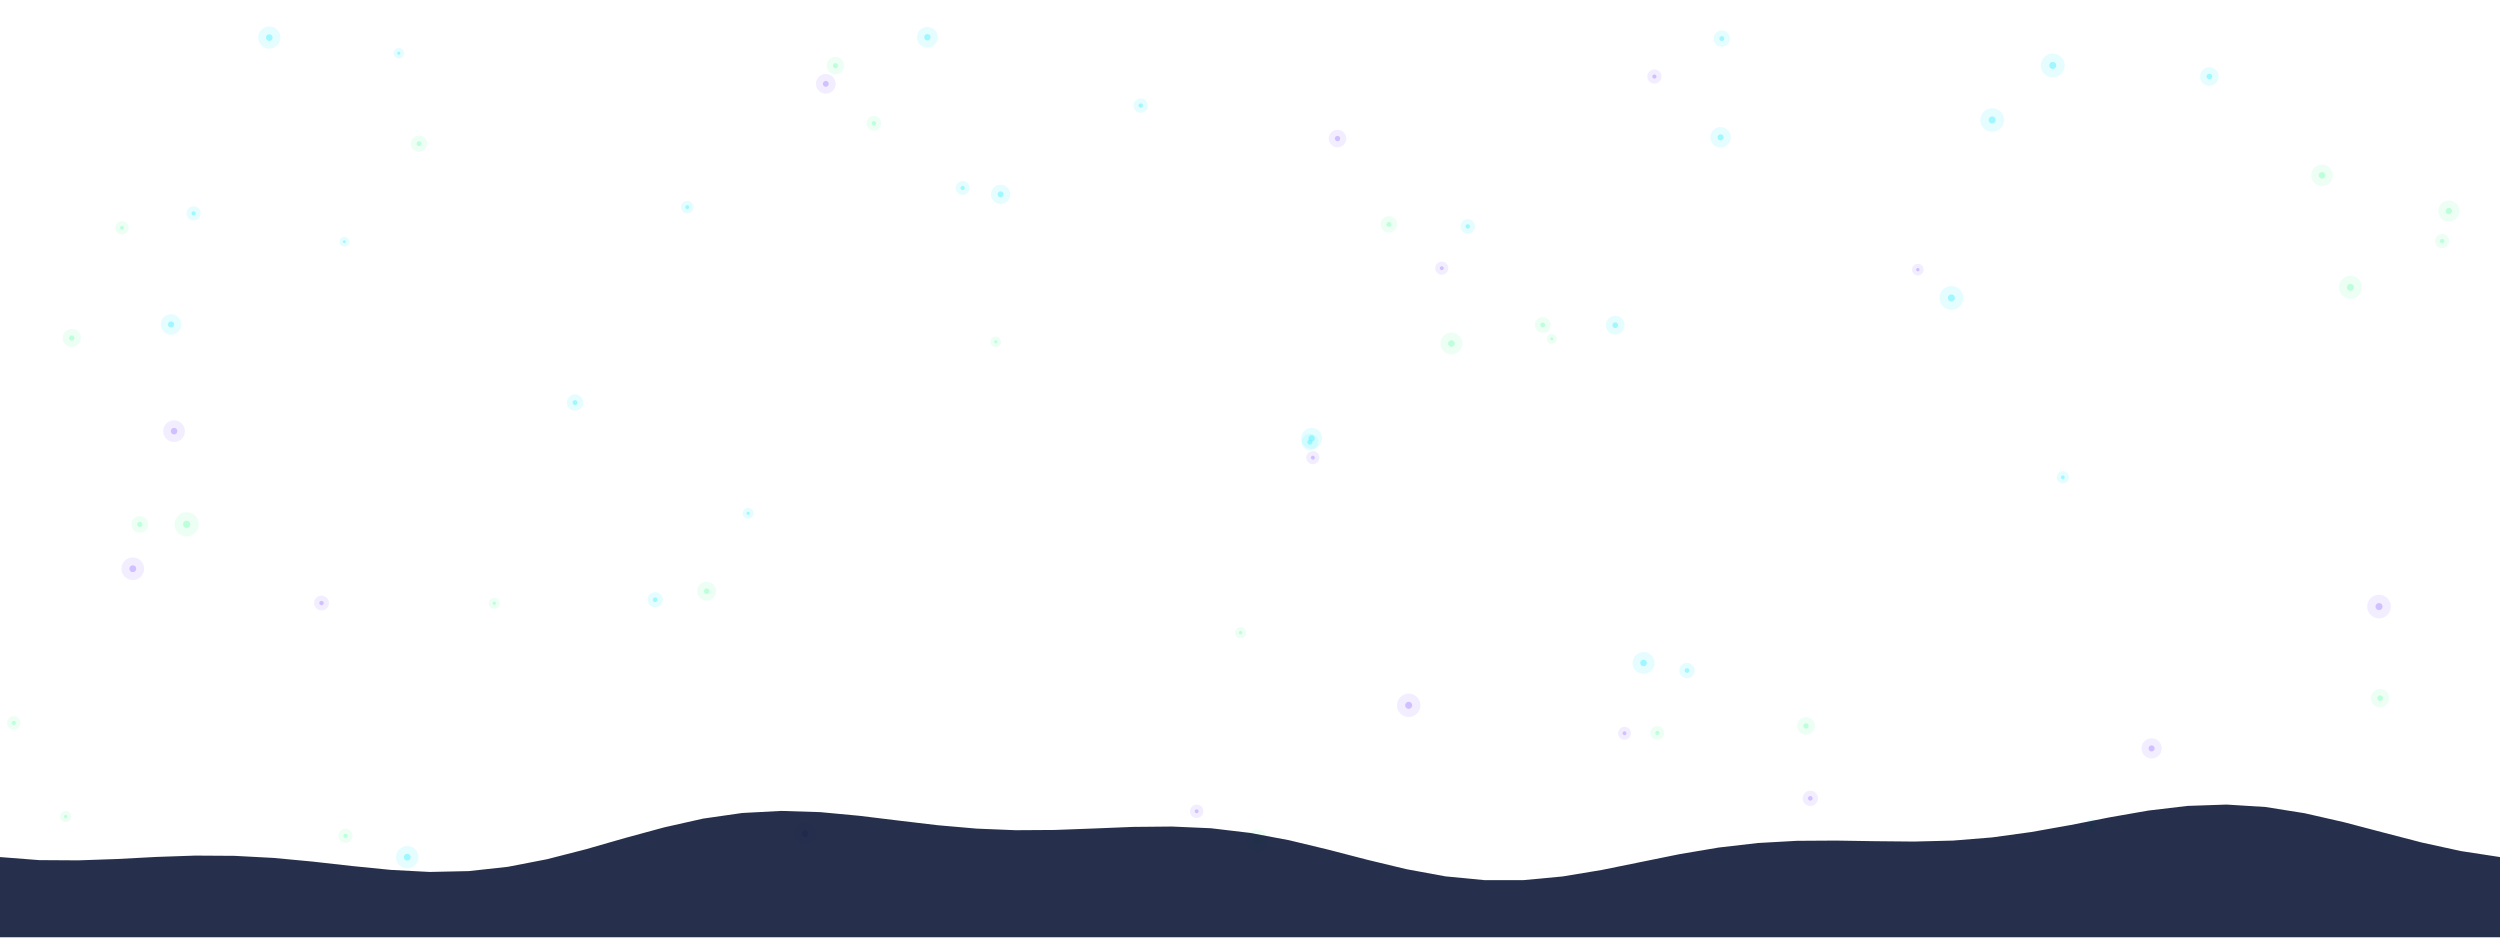
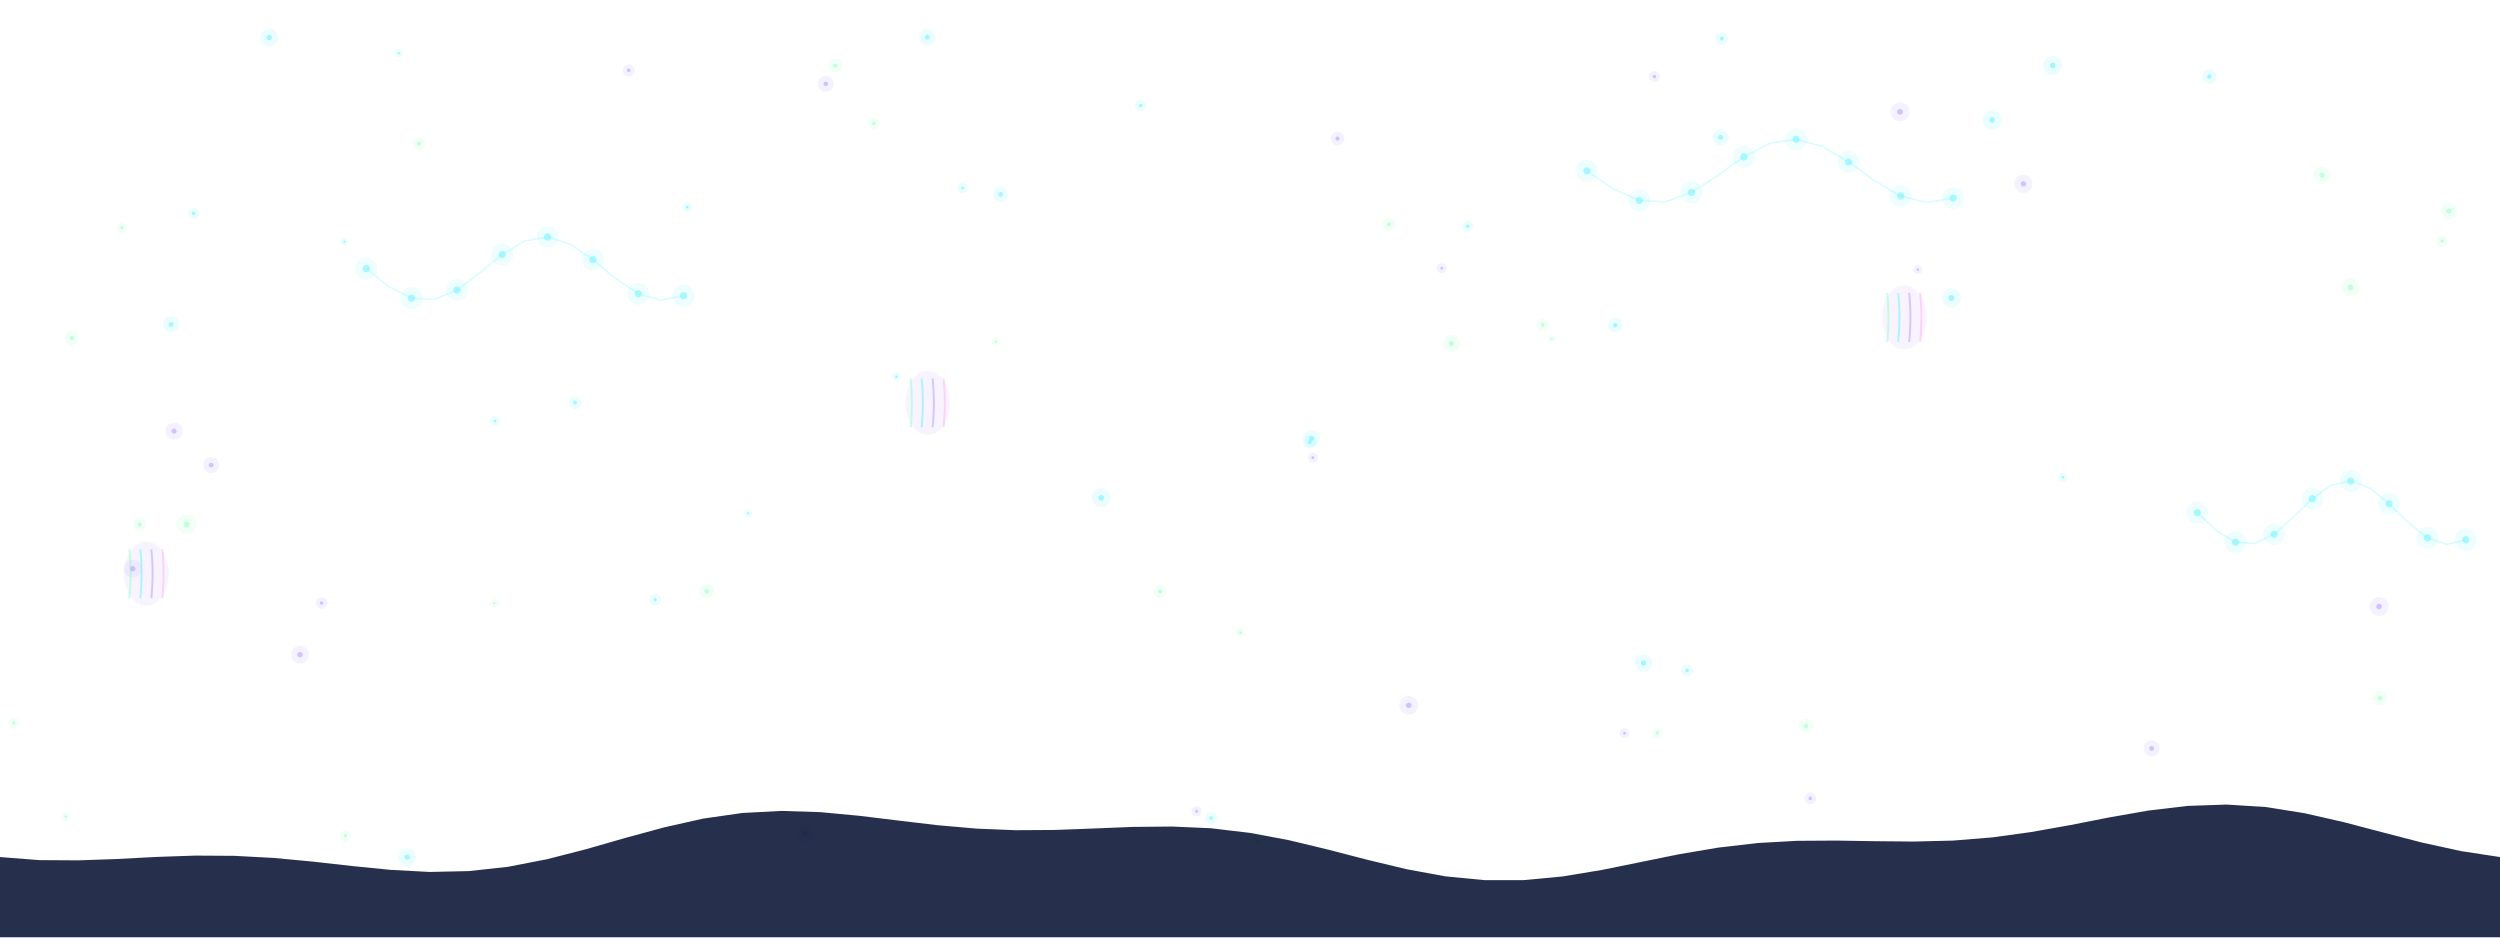
<svg xmlns="http://www.w3.org/2000/svg" class="ponor layer" viewBox="0 0 2048 768" preserveAspectRatio="xMidYMax slice" data-layer="far" role="img" aria-label="Hlubiny — daleko">
-   <defs>
-     <radialGradient id="deepfar-dh1" cx="50%" cy="50%" r="50%">
-       <stop offset="0" stop-color="#ffffff" stop-opacity="0.9" />
-       <stop offset="0.3" stop-color="#ffffff" stop-opacity="0.35" />
-       <stop offset="1" stop-color="#ffffff" stop-opacity="0" />
-     </radialGradient>
-   </defs>
+   <defs />
  <g class="glow">
-     <circle cx="158.6" cy="174.8" r="5.8" fill="#6ff3ff" opacity=".18" />
-     <circle cx="158.6" cy="174.8" r="1.7" fill="#6ff3ff" opacity=".6" />
-     <circle cx="1016.3" cy="518.3" r="4.6" fill="#9dffc8" opacity=".18" />
-     <circle cx="1016.3" cy="518.3" r="1.4" fill="#9dffc8" opacity=".6" />
-     <circle cx="676.5" cy="68.7" r="8.1" fill="#b9a1ff" opacity=".18" />
-     <circle cx="676.5" cy="68.7" r="2.4" fill="#b9a1ff" opacity=".6" />
-     <circle cx="759.7" cy="30.5" r="8.5" fill="#6ff3ff" opacity=".18" />
-     <circle cx="759.7" cy="30.5" r="2.6" fill="#6ff3ff" opacity=".6" />
-     <circle cx="1074.5" cy="359.1" r="8.6" fill="#6ff3ff" opacity=".18" />
-     <circle cx="1074.5" cy="359.1" r="2.6" fill="#6ff3ff" opacity=".6" />
-     <circle cx="1713.3" cy="676.4" r="5.2" fill="#6ff3ff" opacity=".18" />
-     <circle cx="1713.3" cy="676.4" r="1.6" fill="#6ff3ff" opacity=".6" />
-     <circle cx="684.4" cy="53.8" r="7.2" fill="#9dffc8" opacity=".18" />
-     <circle cx="684.4" cy="53.8" r="2.1" fill="#9dffc8" opacity=".6" />
-     <circle cx="326.7" cy="43.6" r="4.3" fill="#6ff3ff" opacity=".18" />
-     <circle cx="326.7" cy="43.6" r="1.3" fill="#6ff3ff" opacity=".6" />
-     <circle cx="1137.8" cy="183.8" r="6.8" fill="#9dffc8" opacity=".18" />
-     <circle cx="1137.8" cy="183.8" r="2" fill="#9dffc8" opacity=".6" />
-     <circle cx="1902.2" cy="143.6" r="8.9" fill="#9dffc8" opacity=".18" />
-     <circle cx="1902.2" cy="143.6" r="2.7" fill="#9dffc8" opacity=".6" />
-     <circle cx="612.9" cy="420.5" r="4.5" fill="#6ff3ff" opacity=".18" />
-     <circle cx="612.9" cy="420.5" r="1.3" fill="#6ff3ff" opacity=".6" />
-     <circle cx="1202.4" cy="185.5" r="6" fill="#6ff3ff" opacity=".18" />
-     <circle cx="1202.4" cy="185.5" r="1.8" fill="#6ff3ff" opacity=".6" />
-     <circle cx="1357.7" cy="600.4" r="5.7" fill="#9dffc8" opacity=".18" />
-     <circle cx="1357.7" cy="600.4" r="1.7" fill="#9dffc8" opacity=".6" />
-     <circle cx="142.6" cy="353.2" r="8.9" fill="#b9a1ff" opacity=".18" />
-     <circle cx="142.6" cy="353.2" r="2.7" fill="#b9a1ff" opacity=".6" />
-     <circle cx="333.6" cy="702.2" r="9.2" fill="#6ff3ff" opacity=".18" />
-     <circle cx="333.6" cy="702.2" r="2.8" fill="#6ff3ff" opacity=".6" />
-     <circle cx="1355.3" cy="62.7" r="5.8" fill="#b9a1ff" opacity=".18" />
-     <circle cx="1355.3" cy="62.7" r="1.7" fill="#b9a1ff" opacity=".6" />
-     <circle cx="114.5" cy="429.6" r="6.9" fill="#9dffc8" opacity=".18" />
-     <circle cx="114.5" cy="429.6" r="2.1" fill="#9dffc8" opacity=".6" />
-     <circle cx="1948.9" cy="496.9" r="9.7" fill="#b9a1ff" opacity=".18" />
-     <circle cx="1948.9" cy="496.9" r="2.9" fill="#b9a1ff" opacity=".6" />
-     <circle cx="980.3" cy="664.6" r="5.5" fill="#b9a1ff" opacity=".18" />
-     <circle cx="980.3" cy="664.6" r="1.6" fill="#b9a1ff" opacity=".6" />
-     <circle cx="1075.5" cy="374.9" r="5.4" fill="#b9a1ff" opacity=".18" />
-     <circle cx="1075.5" cy="374.9" r="1.6" fill="#b9a1ff" opacity=".6" />
-     <circle cx="1189" cy="281.4" r="9" fill="#9dffc8" opacity=".18" />
-     <circle cx="1189" cy="281.4" r="2.7" fill="#9dffc8" opacity=".6" />
-     <circle cx="263.4" cy="494" r="6.1" fill="#b9a1ff" opacity=".18" />
-     <circle cx="263.4" cy="494" r="1.8" fill="#b9a1ff" opacity=".6" />
-     <circle cx="282.1" cy="198" r="4" fill="#6ff3ff" opacity=".18" />
-     <circle cx="282.1" cy="198" r="1.2" fill="#6ff3ff" opacity=".6" />
-     <circle cx="220.6" cy="30.8" r="9.1" fill="#6ff3ff" opacity=".18" />
-     <circle cx="220.6" cy="30.8" r="2.7" fill="#6ff3ff" opacity=".6" />
-     <circle cx="1598.6" cy="244.1" r="9.8" fill="#6ff3ff" opacity=".18" />
-     <circle cx="1598.6" cy="244.1" r="2.9" fill="#6ff3ff" opacity=".6" />
-     <circle cx="934.5" cy="86.5" r="5.9" fill="#6ff3ff" opacity=".18" />
-     <circle cx="934.5" cy="86.5" r="1.8" fill="#6ff3ff" opacity=".6" />
-     <circle cx="1925.5" cy="235.4" r="9.5" fill="#9dffc8" opacity=".18" />
-     <circle cx="1925.5" cy="235.4" r="2.9" fill="#9dffc8" opacity=".6" />
-     <circle cx="2006.1" cy="172.9" r="8.7" fill="#9dffc8" opacity=".18" />
-     <circle cx="2006.1" cy="172.9" r="2.6" fill="#9dffc8" opacity=".6" />
-     <circle cx="536.7" cy="491.3" r="6.2" fill="#6ff3ff" opacity=".18" />
-     <circle cx="536.7" cy="491.3" r="1.9" fill="#6ff3ff" opacity=".6" />
-     <circle cx="1681.6" cy="53.6" r="9.8" fill="#6ff3ff" opacity=".18" />
-     <circle cx="1681.6" cy="53.6" r="2.9" fill="#6ff3ff" opacity=".6" />
-     <circle cx="1809.9" cy="62.7" r="7.6" fill="#6ff3ff" opacity=".18" />
-     <circle cx="1809.9" cy="62.7" r="2.3" fill="#6ff3ff" opacity=".6" />
-     <circle cx="1382" cy="549.3" r="6.3" fill="#6ff3ff" opacity=".18" />
-     <circle cx="1382" cy="549.3" r="1.9" fill="#6ff3ff" opacity=".6" />
-     <circle cx="819.7" cy="159.2" r="7.9" fill="#6ff3ff" opacity=".18" />
-     <circle cx="819.7" cy="159.2" r="2.4" fill="#6ff3ff" opacity=".6" />
-     <circle cx="471.1" cy="329.8" r="6.7" fill="#6ff3ff" opacity=".18" />
-     <circle cx="471.1" cy="329.8" r="2" fill="#6ff3ff" opacity=".6" />
-     <circle cx="11.3" cy="592.2" r="5.5" fill="#9dffc8" opacity=".18" />
-     <circle cx="11.3" cy="592.2" r="1.7" fill="#9dffc8" opacity=".6" />
-     <circle cx="140.1" cy="265.8" r="8.4" fill="#6ff3ff" opacity=".18" />
-     <circle cx="140.1" cy="265.8" r="2.5" fill="#6ff3ff" opacity=".6" />
-     <circle cx="1030" cy="688.9" r="9.2" fill="#9dffc8" opacity=".18" />
-     <circle cx="1030" cy="688.9" r="2.8" fill="#9dffc8" opacity=".6" />
-     <circle cx="152.9" cy="429.5" r="10" fill="#9dffc8" opacity=".18" />
-     <circle cx="152.9" cy="429.5" r="3" fill="#9dffc8" opacity=".6" />
-     <circle cx="1632" cy="98.3" r="9.7" fill="#6ff3ff" opacity=".18" />
-     <circle cx="1632" cy="98.3" r="2.9" fill="#6ff3ff" opacity=".6" />
-     <circle cx="2000.6" cy="197.5" r="5.9" fill="#9dffc8" opacity=".18" />
-     <circle cx="2000.6" cy="197.5" r="1.8" fill="#9dffc8" opacity=".6" />
-     <circle cx="1323.2" cy="266.4" r="7.7" fill="#6ff3ff" opacity=".18" />
-     <circle cx="1323.2" cy="266.4" r="2.3" fill="#6ff3ff" opacity=".6" />
-     <circle cx="1271.2" cy="277.6" r="4.1" fill="#9dffc8" opacity=".18" />
-     <circle cx="1271.2" cy="277.6" r="1.2" fill="#9dffc8" opacity=".6" />
-     <circle cx="53.8" cy="668.9" r="4.6" fill="#9dffc8" opacity=".18" />
-     <circle cx="53.8" cy="668.9" r="1.4" fill="#9dffc8" opacity=".6" />
-     <circle cx="1483" cy="654" r="6.3" fill="#b9a1ff" opacity=".18" />
-     <circle cx="1483" cy="654" r="1.9" fill="#b9a1ff" opacity=".6" />
-     <circle cx="108.8" cy="465.9" r="9.3" fill="#b9a1ff" opacity=".18" />
-     <circle cx="108.8" cy="465.9" r="2.8" fill="#b9a1ff" opacity=".6" />
-     <circle cx="563" cy="169.7" r="5.2" fill="#6ff3ff" opacity=".18" />
-     <circle cx="563" cy="169.7" r="1.6" fill="#6ff3ff" opacity=".6" />
-     <circle cx="1346.4" cy="543.1" r="9" fill="#6ff3ff" opacity=".18" />
-     <circle cx="1346.4" cy="543.1" r="2.7" fill="#6ff3ff" opacity=".6" />
-     <circle cx="659.5" cy="683" r="8.9" fill="#b9a1ff" opacity=".18" />
-     <circle cx="659.5" cy="683" r="2.7" fill="#b9a1ff" opacity=".6" />
-     <circle cx="1330.8" cy="600.7" r="5.3" fill="#b9a1ff" opacity=".18" />
-     <circle cx="1330.8" cy="600.7" r="1.6" fill="#b9a1ff" opacity=".6" />
-     <circle cx="1095.7" cy="113.5" r="7.2" fill="#b9a1ff" opacity=".18" />
-     <circle cx="1095.7" cy="113.5" r="2.2" fill="#b9a1ff" opacity=".6" />
-     <circle cx="283" cy="684.7" r="5.8" fill="#9dffc8" opacity=".18" />
-     <circle cx="283" cy="684.7" r="1.7" fill="#9dffc8" opacity=".6" />
-     <circle cx="1410.5" cy="31.6" r="6.7" fill="#6ff3ff" opacity=".18" />
-     <circle cx="1410.5" cy="31.6" r="2" fill="#6ff3ff" opacity=".6" />
-     <circle cx="99.9" cy="186.6" r="5.5" fill="#9dffc8" opacity=".18" />
-     <circle cx="99.9" cy="186.6" r="1.6" fill="#9dffc8" opacity=".6" />
-     <circle cx="1949.8" cy="571.9" r="7.6" fill="#9dffc8" opacity=".18" />
-     <circle cx="1949.8" cy="571.9" r="2.3" fill="#9dffc8" opacity=".6" />
-     <circle cx="1571.1" cy="220.9" r="4.8" fill="#b9a1ff" opacity=".18" />
-     <circle cx="1571.1" cy="220.9" r="1.4" fill="#b9a1ff" opacity=".6" />
-     <circle cx="1073.1" cy="362.2" r="6.8" fill="#6ff3ff" opacity=".18" />
-     <circle cx="1073.1" cy="362.2" r="2.1" fill="#6ff3ff" opacity=".6" />
-     <circle cx="1154" cy="577.8" r="9.6" fill="#b9a1ff" opacity=".18" />
-     <circle cx="1154" cy="577.8" r="2.9" fill="#b9a1ff" opacity=".6" />
-     <circle cx="1762.6" cy="613.1" r="8.3" fill="#b9a1ff" opacity=".18" />
-     <circle cx="1762.6" cy="613.1" r="2.5" fill="#b9a1ff" opacity=".6" />
-     <circle cx="715.9" cy="101" r="6.1" fill="#9dffc8" opacity=".18" />
-     <circle cx="715.9" cy="101" r="1.8" fill="#9dffc8" opacity=".6" />
-     <circle cx="404.9" cy="494.2" r="4.6" fill="#9dffc8" opacity=".18" />
-     <circle cx="404.9" cy="494.2" r="1.4" fill="#9dffc8" opacity=".6" />
-     <circle cx="58.8" cy="276.9" r="7.5" fill="#9dffc8" opacity=".18" />
-     <circle cx="58.8" cy="276.9" r="2.2" fill="#9dffc8" opacity=".6" />
-     <circle cx="1181.1" cy="219.7" r="5.4" fill="#b9a1ff" opacity=".18" />
-     <circle cx="1181.1" cy="219.7" r="1.6" fill="#b9a1ff" opacity=".6" />
-     <circle cx="578.9" cy="484.3" r="7.8" fill="#9dffc8" opacity=".18" />
-     <circle cx="578.9" cy="484.3" r="2.3" fill="#9dffc8" opacity=".6" />
-     <circle cx="815.7" cy="280" r="4.4" fill="#9dffc8" opacity=".18" />
-     <circle cx="815.7" cy="280" r="1.3" fill="#9dffc8" opacity=".6" />
-     <circle cx="1263.8" cy="266.2" r="6.5" fill="#9dffc8" opacity=".18" />
-     <circle cx="1263.8" cy="266.2" r="2" fill="#9dffc8" opacity=".6" />
-     <circle cx="1409.5" cy="112.5" r="8.4" fill="#6ff3ff" opacity=".18" />
-     <circle cx="1409.5" cy="112.5" r="2.5" fill="#6ff3ff" opacity=".6" />
-     <circle cx="1689.9" cy="391" r="5" fill="#6ff3ff" opacity=".18" />
-     <circle cx="1689.9" cy="391" r="1.5" fill="#6ff3ff" opacity=".6" />
-     <circle cx="1479.5" cy="594.7" r="7.3" fill="#9dffc8" opacity=".18" />
-     <circle cx="1479.5" cy="594.7" r="2.2" fill="#9dffc8" opacity=".6" />
-     <circle cx="343.3" cy="117.7" r="6.7" fill="#9dffc8" opacity=".18" />
-     <circle cx="343.3" cy="117.7" r="2" fill="#9dffc8" opacity=".6" />
-     <circle cx="788.6" cy="154" r="5.7" fill="#6ff3ff" opacity=".18" />
-     <circle cx="788.6" cy="154" r="1.7" fill="#6ff3ff" opacity=".6" />
+     <path d="M300 220 L318.6 234.7 L337.1 244.2 L355.7 245.3 L374.3 237.6 L392.9 223.7 L411.4 208.5 L430 197.3 L448.6 194.1 L467.1 199.9 L485.7 212.7 L504.3 228.1 L522.9 240.6 L541.4 246 L560 242.2" fill="none" stroke="#6ff3ff" stroke-width="1.4" opacity=".25" />
+     <circle cx="300" cy="220" r="3" fill="#6ff3ff" opacity=".55" />
+     <circle cx="300" cy="220" r="9" fill="#6ff3ff" opacity=".12" />
+     <circle cx="337.1" cy="244.2" r="3" fill="#6ff3ff" opacity=".55" />
+     <circle cx="337.1" cy="244.2" r="9" fill="#6ff3ff" opacity=".12" />
+     <circle cx="374.3" cy="237.6" r="3" fill="#6ff3ff" opacity=".55" />
+     <circle cx="374.3" cy="237.6" r="9" fill="#6ff3ff" opacity=".12" />
+     <circle cx="411.4" cy="208.5" r="3" fill="#6ff3ff" opacity=".55" />
+     <circle cx="411.4" cy="208.5" r="9" fill="#6ff3ff" opacity=".12" />
+     <circle cx="448.6" cy="194.1" r="3" fill="#6ff3ff" opacity=".55" />
+     <circle cx="448.6" cy="194.1" r="9" fill="#6ff3ff" opacity=".12" />
+     <circle cx="485.7" cy="212.7" r="3" fill="#6ff3ff" opacity=".55" />
+     <circle cx="485.7" cy="212.7" r="9" fill="#6ff3ff" opacity=".12" />
+     <circle cx="522.9" cy="240.6" r="3" fill="#6ff3ff" opacity=".55" />
+     <circle cx="522.9" cy="240.6" r="9" fill="#6ff3ff" opacity=".12" />
+     <circle cx="560" cy="242.2" r="3" fill="#6ff3ff" opacity=".55" />
+     <circle cx="560" cy="242.2" r="9" fill="#6ff3ff" opacity=".12" />
+     <path d="M1300 140 L1321.4 154.7 L1342.9 164.2 L1364.3 165.3 L1385.7 157.6 L1407.1 143.7 L1428.6 128.5 L1450 117.3 L1471.4 114.1 L1492.9 119.9 L1514.3 132.7 L1535.7 148.1 L1557.1 160.6 L1578.6 166 L1600 162.2" fill="none" stroke="#6ff3ff" stroke-width="1.4" opacity=".25" />
+     <circle cx="1300" cy="140" r="3" fill="#6ff3ff" opacity=".55" />
+     <circle cx="1300" cy="140" r="9" fill="#6ff3ff" opacity=".12" />
+     <circle cx="1342.9" cy="164.2" r="3" fill="#6ff3ff" opacity=".55" />
+     <circle cx="1342.9" cy="164.2" r="9" fill="#6ff3ff" opacity=".12" />
+     <circle cx="1385.7" cy="157.6" r="3" fill="#6ff3ff" opacity=".55" />
+     <circle cx="1385.7" cy="157.6" r="9" fill="#6ff3ff" opacity=".12" />
+     <circle cx="1428.6" cy="128.5" r="3" fill="#6ff3ff" opacity=".55" />
+     <circle cx="1428.6" cy="128.5" r="9" fill="#6ff3ff" opacity=".12" />
+     <circle cx="1471.4" cy="114.1" r="3" fill="#6ff3ff" opacity=".55" />
+     <circle cx="1471.4" cy="114.1" r="9" fill="#6ff3ff" opacity=".12" />
+     <circle cx="1514.3" cy="132.7" r="3" fill="#6ff3ff" opacity=".55" />
+     <circle cx="1514.3" cy="132.7" r="9" fill="#6ff3ff" opacity=".12" />
+     <circle cx="1557.1" cy="160.6" r="3" fill="#6ff3ff" opacity=".55" />
+     <circle cx="1557.1" cy="160.6" r="9" fill="#6ff3ff" opacity=".12" />
+     <circle cx="1600" cy="162.2" r="3" fill="#6ff3ff" opacity=".55" />
+     <circle cx="1600" cy="162.2" r="9" fill="#6ff3ff" opacity=".12" />
+     <path d="M1800 420 L1815.7 434.7 L1831.4 444.2 L1847.1 445.3 L1862.9 437.6 L1878.6 423.7 L1894.3 408.5 L1910 397.3 L1925.7 394.1 L1941.4 399.9 L1957.1 412.7 L1972.9 428.1 L1988.6 440.6 L2004.3 446 L2020 442.2" fill="none" stroke="#6ff3ff" stroke-width="1.4" opacity=".25" />
+     <circle cx="1800" cy="420" r="3" fill="#6ff3ff" opacity=".55" />
+     <circle cx="1800" cy="420" r="9" fill="#6ff3ff" opacity=".12" />
+     <circle cx="1831.4" cy="444.2" r="3" fill="#6ff3ff" opacity=".55" />
+     <circle cx="1831.4" cy="444.2" r="9" fill="#6ff3ff" opacity=".12" />
+     <circle cx="1862.9" cy="437.6" r="3" fill="#6ff3ff" opacity=".55" />
+     <circle cx="1862.9" cy="437.6" r="9" fill="#6ff3ff" opacity=".12" />
+     <circle cx="1894.3" cy="408.5" r="3" fill="#6ff3ff" opacity=".55" />
+     <circle cx="1894.3" cy="408.5" r="9" fill="#6ff3ff" opacity=".12" />
+     <circle cx="1925.7" cy="394.1" r="3" fill="#6ff3ff" opacity=".55" />
+     <circle cx="1925.7" cy="394.1" r="9" fill="#6ff3ff" opacity=".12" />
+     <circle cx="1957.1" cy="412.7" r="3" fill="#6ff3ff" opacity=".55" />
+     <circle cx="1957.1" cy="412.7" r="9" fill="#6ff3ff" opacity=".12" />
+     <circle cx="1988.6" cy="440.6" r="3" fill="#6ff3ff" opacity=".55" />
+     <circle cx="1988.6" cy="440.6" r="9" fill="#6ff3ff" opacity=".12" />
+     <circle cx="2020" cy="442.2" r="3" fill="#6ff3ff" opacity=".55" />
+     <circle cx="2020" cy="442.2" r="9" fill="#6ff3ff" opacity=".12" />
+     <ellipse cx="760" cy="330" rx="18" ry="26" fill="#b9a1ff" opacity=".12" stroke="#b9a1ff" stroke-width="1.4" stroke-opacity=".4" />
+     <path d="M746 310q2 20 0 40" fill="none" stroke="#9dffc8" stroke-width="1.6" opacity=".55" />
+     <path d="M755 310q2 20 0 40" fill="none" stroke="#6ff3ff" stroke-width="1.6" opacity=".55" />
+     <path d="M764 310q2 20 0 40" fill="none" stroke="#b9a1ff" stroke-width="1.6" opacity=".55" />
+     <path d="M773 310q2 20 0 40" fill="none" stroke="#ffb8f0" stroke-width="1.6" opacity=".55" />
+     <ellipse cx="1560" cy="260" rx="18" ry="26" fill="#b9a1ff" opacity=".12" stroke="#b9a1ff" stroke-width="1.4" stroke-opacity=".4" />
+     <path d="M1546 240q2 20 0 40" fill="none" stroke="#9dffc8" stroke-width="1.6" opacity=".55" />
+     <path d="M1555 240q2 20 0 40" fill="none" stroke="#6ff3ff" stroke-width="1.6" opacity=".55" />
+     <path d="M1564 240q2 20 0 40" fill="none" stroke="#b9a1ff" stroke-width="1.6" opacity=".55" />
+     <path d="M1573 240q2 20 0 40" fill="none" stroke="#ffb8f0" stroke-width="1.6" opacity=".55" />
+     <ellipse cx="120" cy="470" rx="18" ry="26" fill="#b9a1ff" opacity=".12" stroke="#b9a1ff" stroke-width="1.4" stroke-opacity=".4" />
+     <path d="M106 450q2 20 0 40" fill="none" stroke="#9dffc8" stroke-width="1.6" opacity=".55" />
+     <path d="M115 450q2 20 0 40" fill="none" stroke="#6ff3ff" stroke-width="1.6" opacity=".55" />
+     <path d="M124 450q2 20 0 40" fill="none" stroke="#b9a1ff" stroke-width="1.6" opacity=".55" />
+     <path d="M133 450q2 20 0 40" fill="none" stroke="#ffb8f0" stroke-width="1.6" opacity=".55" />
+     <circle cx="158.6" cy="174.8" r="4.5" fill="#6ff3ff" opacity=".14" />
+     <circle cx="158.6" cy="174.8" r="1.4" fill="#6ff3ff" opacity=".6" />
+     <circle cx="1016.3" cy="518.3" r="3.5" fill="#9dffc8" opacity=".14" />
+     <circle cx="1016.3" cy="518.3" r="1.1" fill="#9dffc8" opacity=".6" />
+     <circle cx="676.5" cy="68.7" r="6.5" fill="#b9a1ff" opacity=".14" />
+     <circle cx="676.5" cy="68.7" r="1.9" fill="#b9a1ff" opacity=".6" />
+     <circle cx="759.7" cy="30.5" r="6.8" fill="#6ff3ff" opacity=".14" />
+     <circle cx="759.7" cy="30.5" r="2" fill="#6ff3ff" opacity=".6" />
+     <circle cx="1074.5" cy="359.1" r="6.9" fill="#6ff3ff" opacity=".14" />
+     <circle cx="1074.5" cy="359.1" r="2.1" fill="#6ff3ff" opacity=".6" />
+     <circle cx="1713.3" cy="676.4" r="4" fill="#6ff3ff" opacity=".14" />
+     <circle cx="1713.3" cy="676.4" r="1.2" fill="#6ff3ff" opacity=".6" />
+     <circle cx="684.4" cy="53.8" r="5.6" fill="#9dffc8" opacity=".14" />
+     <circle cx="684.4" cy="53.8" r="1.7" fill="#9dffc8" opacity=".6" />
+     <circle cx="326.7" cy="43.6" r="3.2" fill="#6ff3ff" opacity=".14" />
+     <circle cx="326.7" cy="43.6" r="1" fill="#6ff3ff" opacity=".6" />
+     <circle cx="1137.8" cy="183.8" r="5.3" fill="#9dffc8" opacity=".14" />
+     <circle cx="1137.8" cy="183.8" r="1.6" fill="#9dffc8" opacity=".6" />
+     <circle cx="1902.2" cy="143.6" r="7.1" fill="#9dffc8" opacity=".14" />
+     <circle cx="1902.2" cy="143.6" r="2.1" fill="#9dffc8" opacity=".6" />
+     <circle cx="612.9" cy="420.5" r="3.4" fill="#6ff3ff" opacity=".14" />
+     <circle cx="612.9" cy="420.5" r="1" fill="#6ff3ff" opacity=".6" />
+     <circle cx="1202.4" cy="185.5" r="4.6" fill="#6ff3ff" opacity=".14" />
+     <circle cx="1202.4" cy="185.5" r="1.4" fill="#6ff3ff" opacity=".6" />
+     <circle cx="1357.7" cy="600.4" r="4.4" fill="#9dffc8" opacity=".14" />
+     <circle cx="1357.7" cy="600.4" r="1.3" fill="#9dffc8" opacity=".6" />
+     <circle cx="142.6" cy="353.2" r="7.1" fill="#b9a1ff" opacity=".14" />
+     <circle cx="142.6" cy="353.2" r="2.1" fill="#b9a1ff" opacity=".6" />
+     <circle cx="333.6" cy="702.2" r="7.3" fill="#6ff3ff" opacity=".14" />
+     <circle cx="333.6" cy="702.2" r="2.2" fill="#6ff3ff" opacity=".6" />
+     <circle cx="1355.3" cy="62.7" r="4.5" fill="#b9a1ff" opacity=".14" />
+     <circle cx="1355.3" cy="62.7" r="1.4" fill="#b9a1ff" opacity=".6" />
+     <circle cx="114.5" cy="429.6" r="5.4" fill="#9dffc8" opacity=".14" />
+     <circle cx="114.5" cy="429.6" r="1.6" fill="#9dffc8" opacity=".6" />
+     <circle cx="1948.9" cy="496.9" r="7.8" fill="#b9a1ff" opacity=".14" />
+     <circle cx="1948.9" cy="496.9" r="2.3" fill="#b9a1ff" opacity=".6" />
+     <circle cx="980.3" cy="664.6" r="4.2" fill="#b9a1ff" opacity=".14" />
+     <circle cx="980.3" cy="664.6" r="1.3" fill="#b9a1ff" opacity=".6" />
+     <circle cx="1075.5" cy="374.9" r="4.1" fill="#b9a1ff" opacity=".14" />
+     <circle cx="1075.5" cy="374.9" r="1.2" fill="#b9a1ff" opacity=".6" />
+     <circle cx="1189" cy="281.4" r="7.1" fill="#9dffc8" opacity=".14" />
+     <circle cx="1189" cy="281.4" r="2.1" fill="#9dffc8" opacity=".6" />
+     <circle cx="263.4" cy="494" r="4.8" fill="#b9a1ff" opacity=".14" />
+     <circle cx="263.4" cy="494" r="1.4" fill="#b9a1ff" opacity=".6" />
+     <circle cx="282.1" cy="198" r="3" fill="#6ff3ff" opacity=".14" />
+     <circle cx="282.1" cy="198" r="0.9" fill="#6ff3ff" opacity=".6" />
+     <circle cx="220.6" cy="30.8" r="7.3" fill="#6ff3ff" opacity=".14" />
+     <circle cx="220.6" cy="30.8" r="2.2" fill="#6ff3ff" opacity=".6" />
+     <circle cx="1598.6" cy="244.1" r="7.8" fill="#6ff3ff" opacity=".14" />
+     <circle cx="1598.6" cy="244.1" r="2.4" fill="#6ff3ff" opacity=".6" />
+     <circle cx="934.5" cy="86.5" r="4.6" fill="#6ff3ff" opacity=".14" />
+     <circle cx="934.5" cy="86.5" r="1.4" fill="#6ff3ff" opacity=".6" />
+     <circle cx="1925.5" cy="235.4" r="7.6" fill="#9dffc8" opacity=".14" />
+     <circle cx="1925.5" cy="235.4" r="2.3" fill="#9dffc8" opacity=".6" />
+     <circle cx="2006.1" cy="172.9" r="6.9" fill="#9dffc8" opacity=".14" />
+     <circle cx="2006.1" cy="172.9" r="2.1" fill="#9dffc8" opacity=".6" />
+     <circle cx="536.7" cy="491.3" r="4.8" fill="#6ff3ff" opacity=".14" />
+     <circle cx="536.7" cy="491.3" r="1.4" fill="#6ff3ff" opacity=".6" />
+     <circle cx="1681.6" cy="53.6" r="7.8" fill="#6ff3ff" opacity=".14" />
+     <circle cx="1681.6" cy="53.6" r="2.3" fill="#6ff3ff" opacity=".6" />
+     <circle cx="1809.9" cy="62.7" r="6" fill="#6ff3ff" opacity=".14" />
+     <circle cx="1809.9" cy="62.7" r="1.8" fill="#6ff3ff" opacity=".6" />
+     <circle cx="1382" cy="549.3" r="4.9" fill="#6ff3ff" opacity=".14" />
+     <circle cx="1382" cy="549.3" r="1.5" fill="#6ff3ff" opacity=".6" />
+     <circle cx="819.7" cy="159.2" r="6.3" fill="#6ff3ff" opacity=".14" />
+     <circle cx="819.7" cy="159.2" r="1.9" fill="#6ff3ff" opacity=".6" />
+     <circle cx="471.1" cy="329.8" r="5.3" fill="#6ff3ff" opacity=".14" />
+     <circle cx="471.1" cy="329.8" r="1.6" fill="#6ff3ff" opacity=".6" />
+     <circle cx="11.3" cy="592.2" r="4.3" fill="#9dffc8" opacity=".14" />
+     <circle cx="11.3" cy="592.2" r="1.3" fill="#9dffc8" opacity=".6" />
+     <circle cx="140.1" cy="265.8" r="6.6" fill="#6ff3ff" opacity=".14" />
+     <circle cx="140.1" cy="265.8" r="2" fill="#6ff3ff" opacity=".6" />
+     <circle cx="1030" cy="688.9" r="7.3" fill="#9dffc8" opacity=".14" />
+     <circle cx="1030" cy="688.9" r="2.2" fill="#9dffc8" opacity=".6" />
+     <circle cx="152.9" cy="429.5" r="8" fill="#9dffc8" opacity=".14" />
+     <circle cx="152.9" cy="429.5" r="2.4" fill="#9dffc8" opacity=".6" />
+     <circle cx="1632" cy="98.3" r="7.8" fill="#6ff3ff" opacity=".14" />
+     <circle cx="1632" cy="98.3" r="2.3" fill="#6ff3ff" opacity=".6" />
+     <circle cx="2000.6" cy="197.5" r="4.6" fill="#9dffc8" opacity=".14" />
+     <circle cx="2000.6" cy="197.5" r="1.4" fill="#9dffc8" opacity=".6" />
+     <circle cx="1323.2" cy="266.4" r="6.1" fill="#6ff3ff" opacity=".14" />
+     <circle cx="1323.2" cy="266.4" r="1.8" fill="#6ff3ff" opacity=".6" />
+     <circle cx="1271.2" cy="277.6" r="3.1" fill="#9dffc8" opacity=".14" />
+     <circle cx="1271.2" cy="277.6" r="0.9" fill="#9dffc8" opacity=".6" />
+     <circle cx="53.8" cy="668.9" r="3.5" fill="#9dffc8" opacity=".14" />
+     <circle cx="53.8" cy="668.9" r="1.1" fill="#9dffc8" opacity=".6" />
+     <circle cx="1483" cy="654" r="4.9" fill="#b9a1ff" opacity=".14" />
+     <circle cx="1483" cy="654" r="1.5" fill="#b9a1ff" opacity=".6" />
+     <circle cx="108.8" cy="465.9" r="7.4" fill="#b9a1ff" opacity=".14" />
+     <circle cx="108.8" cy="465.9" r="2.2" fill="#b9a1ff" opacity=".6" />
+     <circle cx="563" cy="169.7" r="4" fill="#6ff3ff" opacity=".14" />
+     <circle cx="563" cy="169.7" r="1.2" fill="#6ff3ff" opacity=".6" />
+     <circle cx="1346.4" cy="543.1" r="7.2" fill="#6ff3ff" opacity=".14" />
+     <circle cx="1346.4" cy="543.1" r="2.2" fill="#6ff3ff" opacity=".6" />
+     <circle cx="659.5" cy="683" r="7.1" fill="#b9a1ff" opacity=".14" />
+     <circle cx="659.5" cy="683" r="2.1" fill="#b9a1ff" opacity=".6" />
+     <circle cx="1330.8" cy="600.7" r="4.1" fill="#b9a1ff" opacity=".14" />
+     <circle cx="1330.8" cy="600.7" r="1.2" fill="#b9a1ff" opacity=".6" />
+     <circle cx="1095.7" cy="113.5" r="5.7" fill="#b9a1ff" opacity=".14" />
+     <circle cx="1095.7" cy="113.5" r="1.7" fill="#b9a1ff" opacity=".6" />
+     <circle cx="283" cy="684.7" r="4.5" fill="#9dffc8" opacity=".14" />
+     <circle cx="283" cy="684.7" r="1.3" fill="#9dffc8" opacity=".6" />
+     <circle cx="1410.5" cy="31.6" r="5.2" fill="#6ff3ff" opacity=".14" />
+     <circle cx="1410.5" cy="31.6" r="1.6" fill="#6ff3ff" opacity=".6" />
+     <circle cx="99.9" cy="186.6" r="4.2" fill="#9dffc8" opacity=".14" />
+     <circle cx="99.9" cy="186.6" r="1.3" fill="#9dffc8" opacity=".6" />
+     <circle cx="1949.8" cy="571.9" r="6" fill="#9dffc8" opacity=".14" />
+     <circle cx="1949.8" cy="571.9" r="1.8" fill="#9dffc8" opacity=".6" />
+     <circle cx="1571.1" cy="220.9" r="3.7" fill="#b9a1ff" opacity=".14" />
+     <circle cx="1571.1" cy="220.9" r="1.1" fill="#b9a1ff" opacity=".6" />
+     <circle cx="1073.1" cy="362.2" r="5.4" fill="#6ff3ff" opacity=".14" />
+     <circle cx="1073.1" cy="362.2" r="1.6" fill="#6ff3ff" opacity=".6" />
+     <circle cx="1154" cy="577.8" r="7.7" fill="#b9a1ff" opacity=".14" />
+     <circle cx="1154" cy="577.8" r="2.3" fill="#b9a1ff" opacity=".6" />
+     <circle cx="1762.6" cy="613.1" r="6.6" fill="#b9a1ff" opacity=".14" />
+     <circle cx="1762.6" cy="613.1" r="2" fill="#b9a1ff" opacity=".6" />
+     <circle cx="715.9" cy="101" r="4.7" fill="#9dffc8" opacity=".14" />
+     <circle cx="715.9" cy="101" r="1.4" fill="#9dffc8" opacity=".6" />
+     <circle cx="404.9" cy="494.2" r="3.5" fill="#9dffc8" opacity=".14" />
+     <circle cx="404.9" cy="494.2" r="1" fill="#9dffc8" opacity=".6" />
+     <circle cx="58.8" cy="276.9" r="5.9" fill="#9dffc8" opacity=".14" />
+     <circle cx="58.8" cy="276.9" r="1.8" fill="#9dffc8" opacity=".6" />
+     <circle cx="1181.1" cy="219.7" r="4.2" fill="#b9a1ff" opacity=".14" />
+     <circle cx="1181.1" cy="219.7" r="1.2" fill="#b9a1ff" opacity=".6" />
+     <circle cx="578.9" cy="484.3" r="6.1" fill="#9dffc8" opacity=".14" />
+     <circle cx="578.9" cy="484.3" r="1.8" fill="#9dffc8" opacity=".6" />
+     <circle cx="815.7" cy="280" r="3.3" fill="#9dffc8" opacity=".14" />
+     <circle cx="815.7" cy="280" r="1" fill="#9dffc8" opacity=".6" />
+     <circle cx="1263.8" cy="266.2" r="5.1" fill="#9dffc8" opacity=".14" />
+     <circle cx="1263.8" cy="266.2" r="1.5" fill="#9dffc8" opacity=".6" />
+     <circle cx="1409.5" cy="112.5" r="6.7" fill="#6ff3ff" opacity=".14" />
+     <circle cx="1409.5" cy="112.5" r="2" fill="#6ff3ff" opacity=".6" />
+     <circle cx="1689.9" cy="391" r="3.8" fill="#6ff3ff" opacity=".14" />
+     <circle cx="1689.9" cy="391" r="1.1" fill="#6ff3ff" opacity=".6" />
+     <circle cx="1479.5" cy="594.7" r="5.8" fill="#9dffc8" opacity=".14" />
+     <circle cx="1479.5" cy="594.7" r="1.7" fill="#9dffc8" opacity=".6" />
+     <circle cx="343.3" cy="117.7" r="5.2" fill="#9dffc8" opacity=".14" />
+     <circle cx="343.3" cy="117.7" r="1.6" fill="#9dffc8" opacity=".6" />
+     <circle cx="788.6" cy="154" r="4.4" fill="#6ff3ff" opacity=".14" />
+     <circle cx="788.6" cy="154" r="1.3" fill="#6ff3ff" opacity=".6" />
+     <circle cx="902.1" cy="407.8" r="7.7" fill="#6ff3ff" opacity=".14" />
+     <circle cx="902.1" cy="407.8" r="2.3" fill="#6ff3ff" opacity=".6" />
+     <circle cx="1657.6" cy="150.6" r="7.4" fill="#b9a1ff" opacity=".14" />
+     <circle cx="1657.6" cy="150.6" r="2.2" fill="#b9a1ff" opacity=".6" />
+     <circle cx="245.8" cy="536.3" r="7.3" fill="#b9a1ff" opacity=".14" />
+     <circle cx="245.8" cy="536.3" r="2.2" fill="#b9a1ff" opacity=".6" />
+     <circle cx="992.1" cy="670.3" r="5.1" fill="#6ff3ff" opacity=".14" />
+     <circle cx="992.1" cy="670.3" r="1.5" fill="#6ff3ff" opacity=".6" />
+     <circle cx="734.4" cy="308.6" r="3.5" fill="#6ff3ff" opacity=".14" />
+     <circle cx="734.4" cy="308.6" r="1.1" fill="#6ff3ff" opacity=".6" />
+     <circle cx="950.4" cy="484.4" r="5.3" fill="#9dffc8" opacity=".14" />
+     <circle cx="950.4" cy="484.4" r="1.6" fill="#9dffc8" opacity=".6" />
+     <circle cx="405.5" cy="344.8" r="4.1" fill="#6ff3ff" opacity=".14" />
+     <circle cx="405.5" cy="344.8" r="1.2" fill="#6ff3ff" opacity=".6" />
+     <circle cx="515.1" cy="57.6" r="5" fill="#b9a1ff" opacity=".14" />
+     <circle cx="515.1" cy="57.6" r="1.5" fill="#b9a1ff" opacity=".6" />
+     <circle cx="173" cy="381" r="6.5" fill="#b9a1ff" opacity=".14" />
+     <circle cx="173" cy="381" r="1.9" fill="#b9a1ff" opacity=".6" />
+     <circle cx="1556.5" cy="91.6" r="7.9" fill="#b9a1ff" opacity=".14" />
+     <circle cx="1556.5" cy="91.6" r="2.4" fill="#b9a1ff" opacity=".6" />
    <path d="M0 702.1 L32 704.6 L64 704.8 L96 703.7 L128 702 L160 700.9 L192 701.1 L224 702.8 L256 705.8 L288 709.4 L320 712.6 L352 714.3 L384 713.6 L416 710.1 L448 703.9 L480 695.7 L512 686.5 L544 677.8 L576 670.6 L608 666 L640 664.3 L672 665.3 L704 668.3 L736 672.2 L768 676 L800 678.8 L832 680.1 L864 679.9 L896 678.7 L928 677.4 L960 677.1 L992 678.5 L1024 682.3 L1056 688.3 L1088 696 L1120 704.3 L1152 712 L1184 717.9 L1216 721 L1248 721 L1280 718 L1312 712.7 L1344 706.2 L1376 699.7 L1408 694.3 L1440 690.6 L1472 688.8 L1504 688.6 L1536 689.1 L1568 689.4 L1600 688.6 L1632 686 L1664 681.6 L1696 675.9 L1728 669.6 L1760 664 L1792 660.2 L1824 659.1 L1856 661.1 L1888 666.2 L1920 673.5 L1952 681.9 L1984 690.2 L2016 697.2 L2048 702.1 L2048 768 L0 768Z" fill="#0e1a38" opacity="0.9" />
  </g>
</svg>
